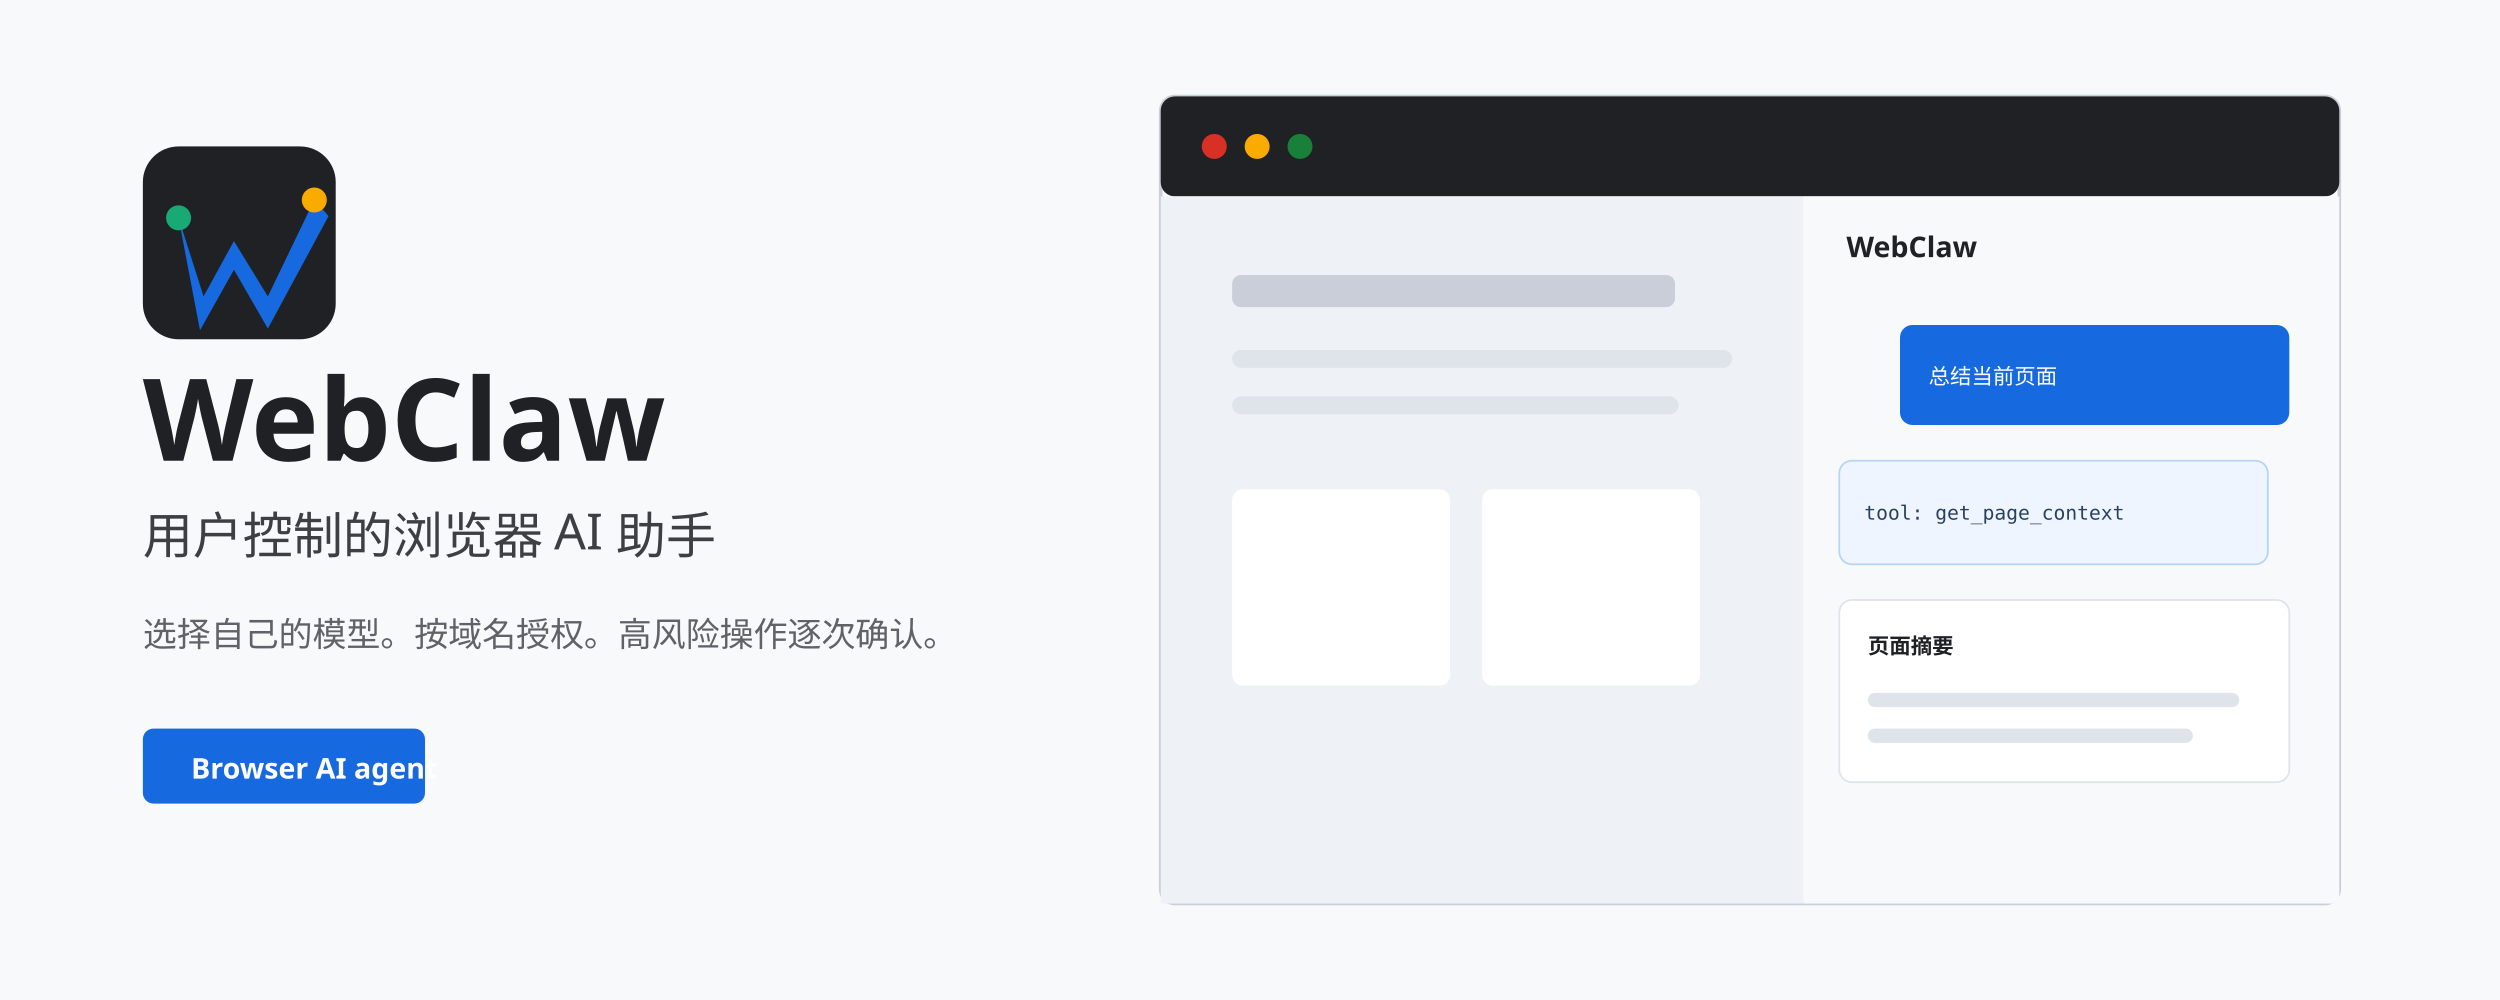
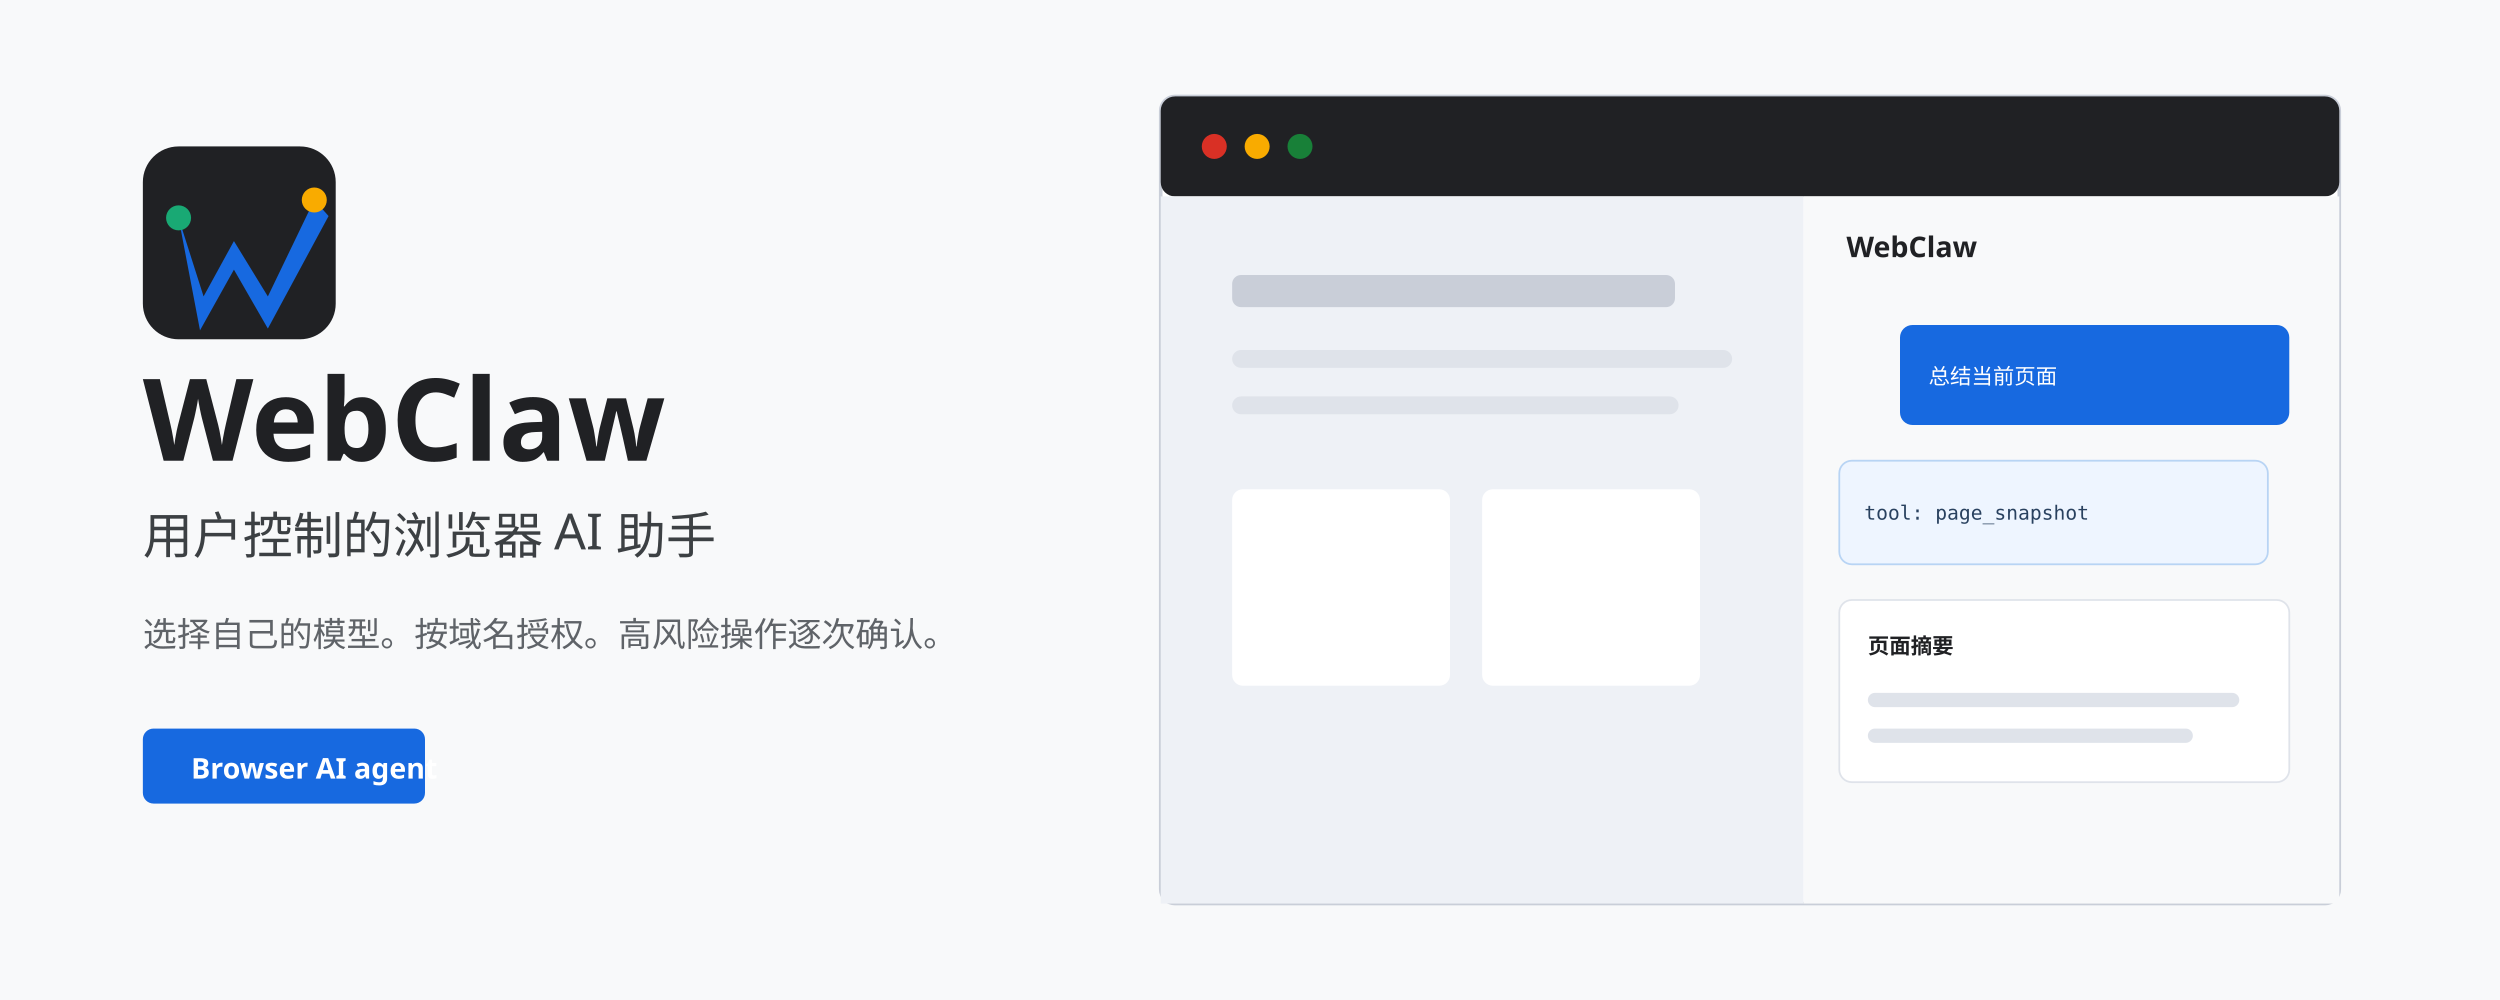
<svg xmlns="http://www.w3.org/2000/svg" width="1400" height="560" viewBox="0 0 1400 560">
  <rect width="1400" height="560" fill="#f8f9fa" />
  <rect x="80" y="82" width="108" height="108" rx="20" fill="#202124" />
  <path d="M100 122L114 166L131 135L150 166L176 112L184 121L150 184L131 151L112 185Z" fill="#1769e0" />
  <circle cx="100" cy="122" r="7" fill="#19a974" />
  <circle cx="176" cy="112" r="7" fill="#f9ab00" />
  <text x="80" y="258" fill="#202124" font-family="Arial Unicode MS" font-size="64" font-weight="700">WebClaw</text>
  <text x="80" y="310" fill="#3c4043" font-family="Arial Unicode MS" font-size="28">用户控制的浏览器 AI 助手</text>
  <text x="80" y="362" fill="#5f6368" font-family="Arial Unicode MS" font-size="19">选择自己的模型。按域名授权。高风险操作逐次确认。</text>
  <rect x="80" y="408" width="158" height="42" rx="6" fill="#1769e0" />
  <text x="107" y="436" fill="#ffffff" font-family="Arial Unicode MS" font-size="16" font-weight="700">Browser AI agent</text>
  <rect x="650" y="54" width="660" height="452" rx="8" fill="#ffffff" stroke="#c9ced8" stroke-width="2" />
  <rect x="650" y="54" width="660" height="56" rx="8" fill="#202124" />
  <circle cx="680" cy="82" r="7" fill="#d93025" />
  <circle cx="704" cy="82" r="7" fill="#f9ab00" />
  <circle cx="728" cy="82" r="7" fill="#188038" />
  <rect x="650" y="110" width="360" height="396" fill="#eef1f6" />
  <rect x="690" y="154" width="248" height="18" rx="5" fill="#c9ced8" />
  <rect x="690" y="196" width="280" height="10" rx="5" fill="#dfe3ea" />
  <rect x="690" y="222" width="250" height="10" rx="5" fill="#dfe3ea" />
  <rect x="690" y="274" width="122" height="110" rx="6" fill="#ffffff" />
  <rect x="830" y="274" width="122" height="110" rx="6" fill="#ffffff" />
  <rect x="1010" y="110" width="300" height="396" fill="#f8f9fa" />
  <text x="1034" y="144" fill="#202124" font-family="Arial Unicode MS" font-size="16" font-weight="700">WebClaw</text>
  <rect x="1064" y="182" width="218" height="56" rx="7" fill="#1769e0" />
  <text x="1080" y="215" fill="#ffffff" font-family="Arial Unicode MS" font-size="12">总结当前页面</text>
  <rect x="1030" y="258" width="240" height="58" rx="7" fill="#eef5ff" stroke="#b8d4f4" />
-   <text x="1044" y="291" fill="#29415f" font-family="monospace" font-size="11">tool: get_page_context</text>
+   <text x="1044" y="291" fill="#29415f" font-family="monospace" font-size="11">tool: page_snapshot</text>
  <rect x="1030" y="336" width="252" height="102" rx="7" fill="#ffffff" stroke="#dfe3ea" />
  <text x="1046" y="366" fill="#202124" font-family="Arial Unicode MS" font-size="12" font-weight="700">页面摘要</text>
  <rect x="1046" y="388" width="208" height="8" rx="4" fill="#dfe3ea" />
  <rect x="1046" y="408" width="182" height="8" rx="4" fill="#dfe3ea" />
</svg>
